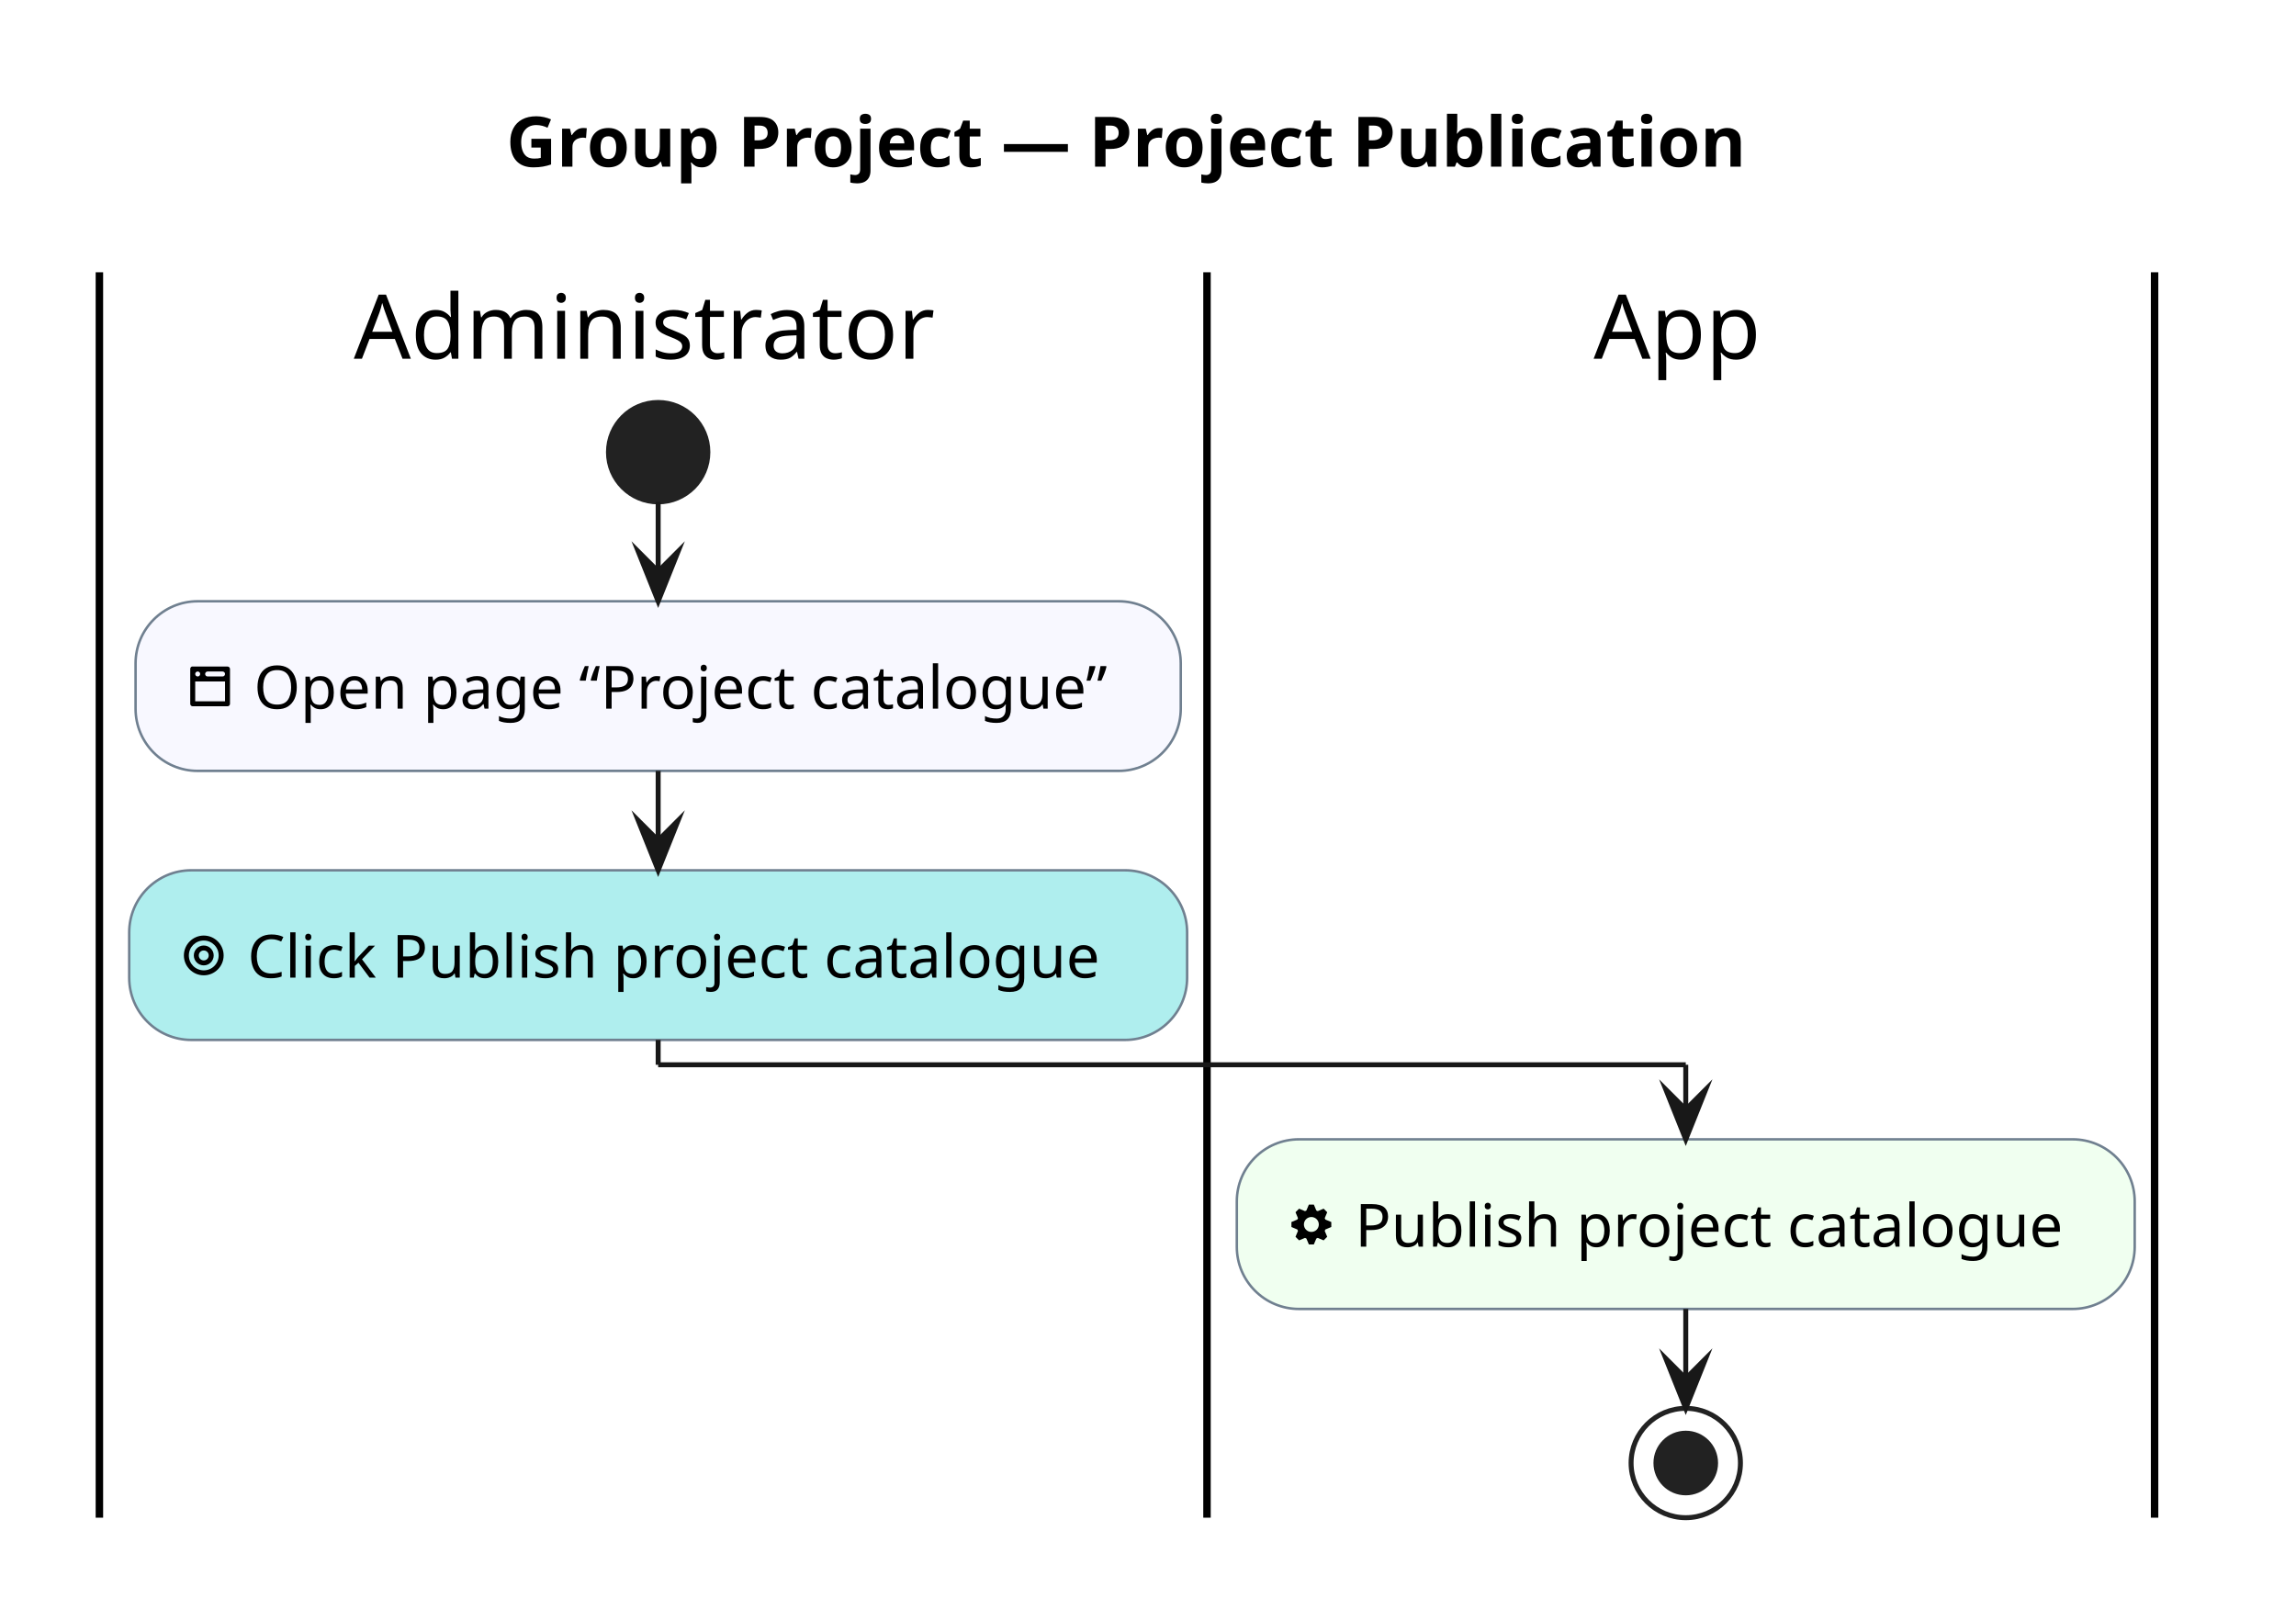
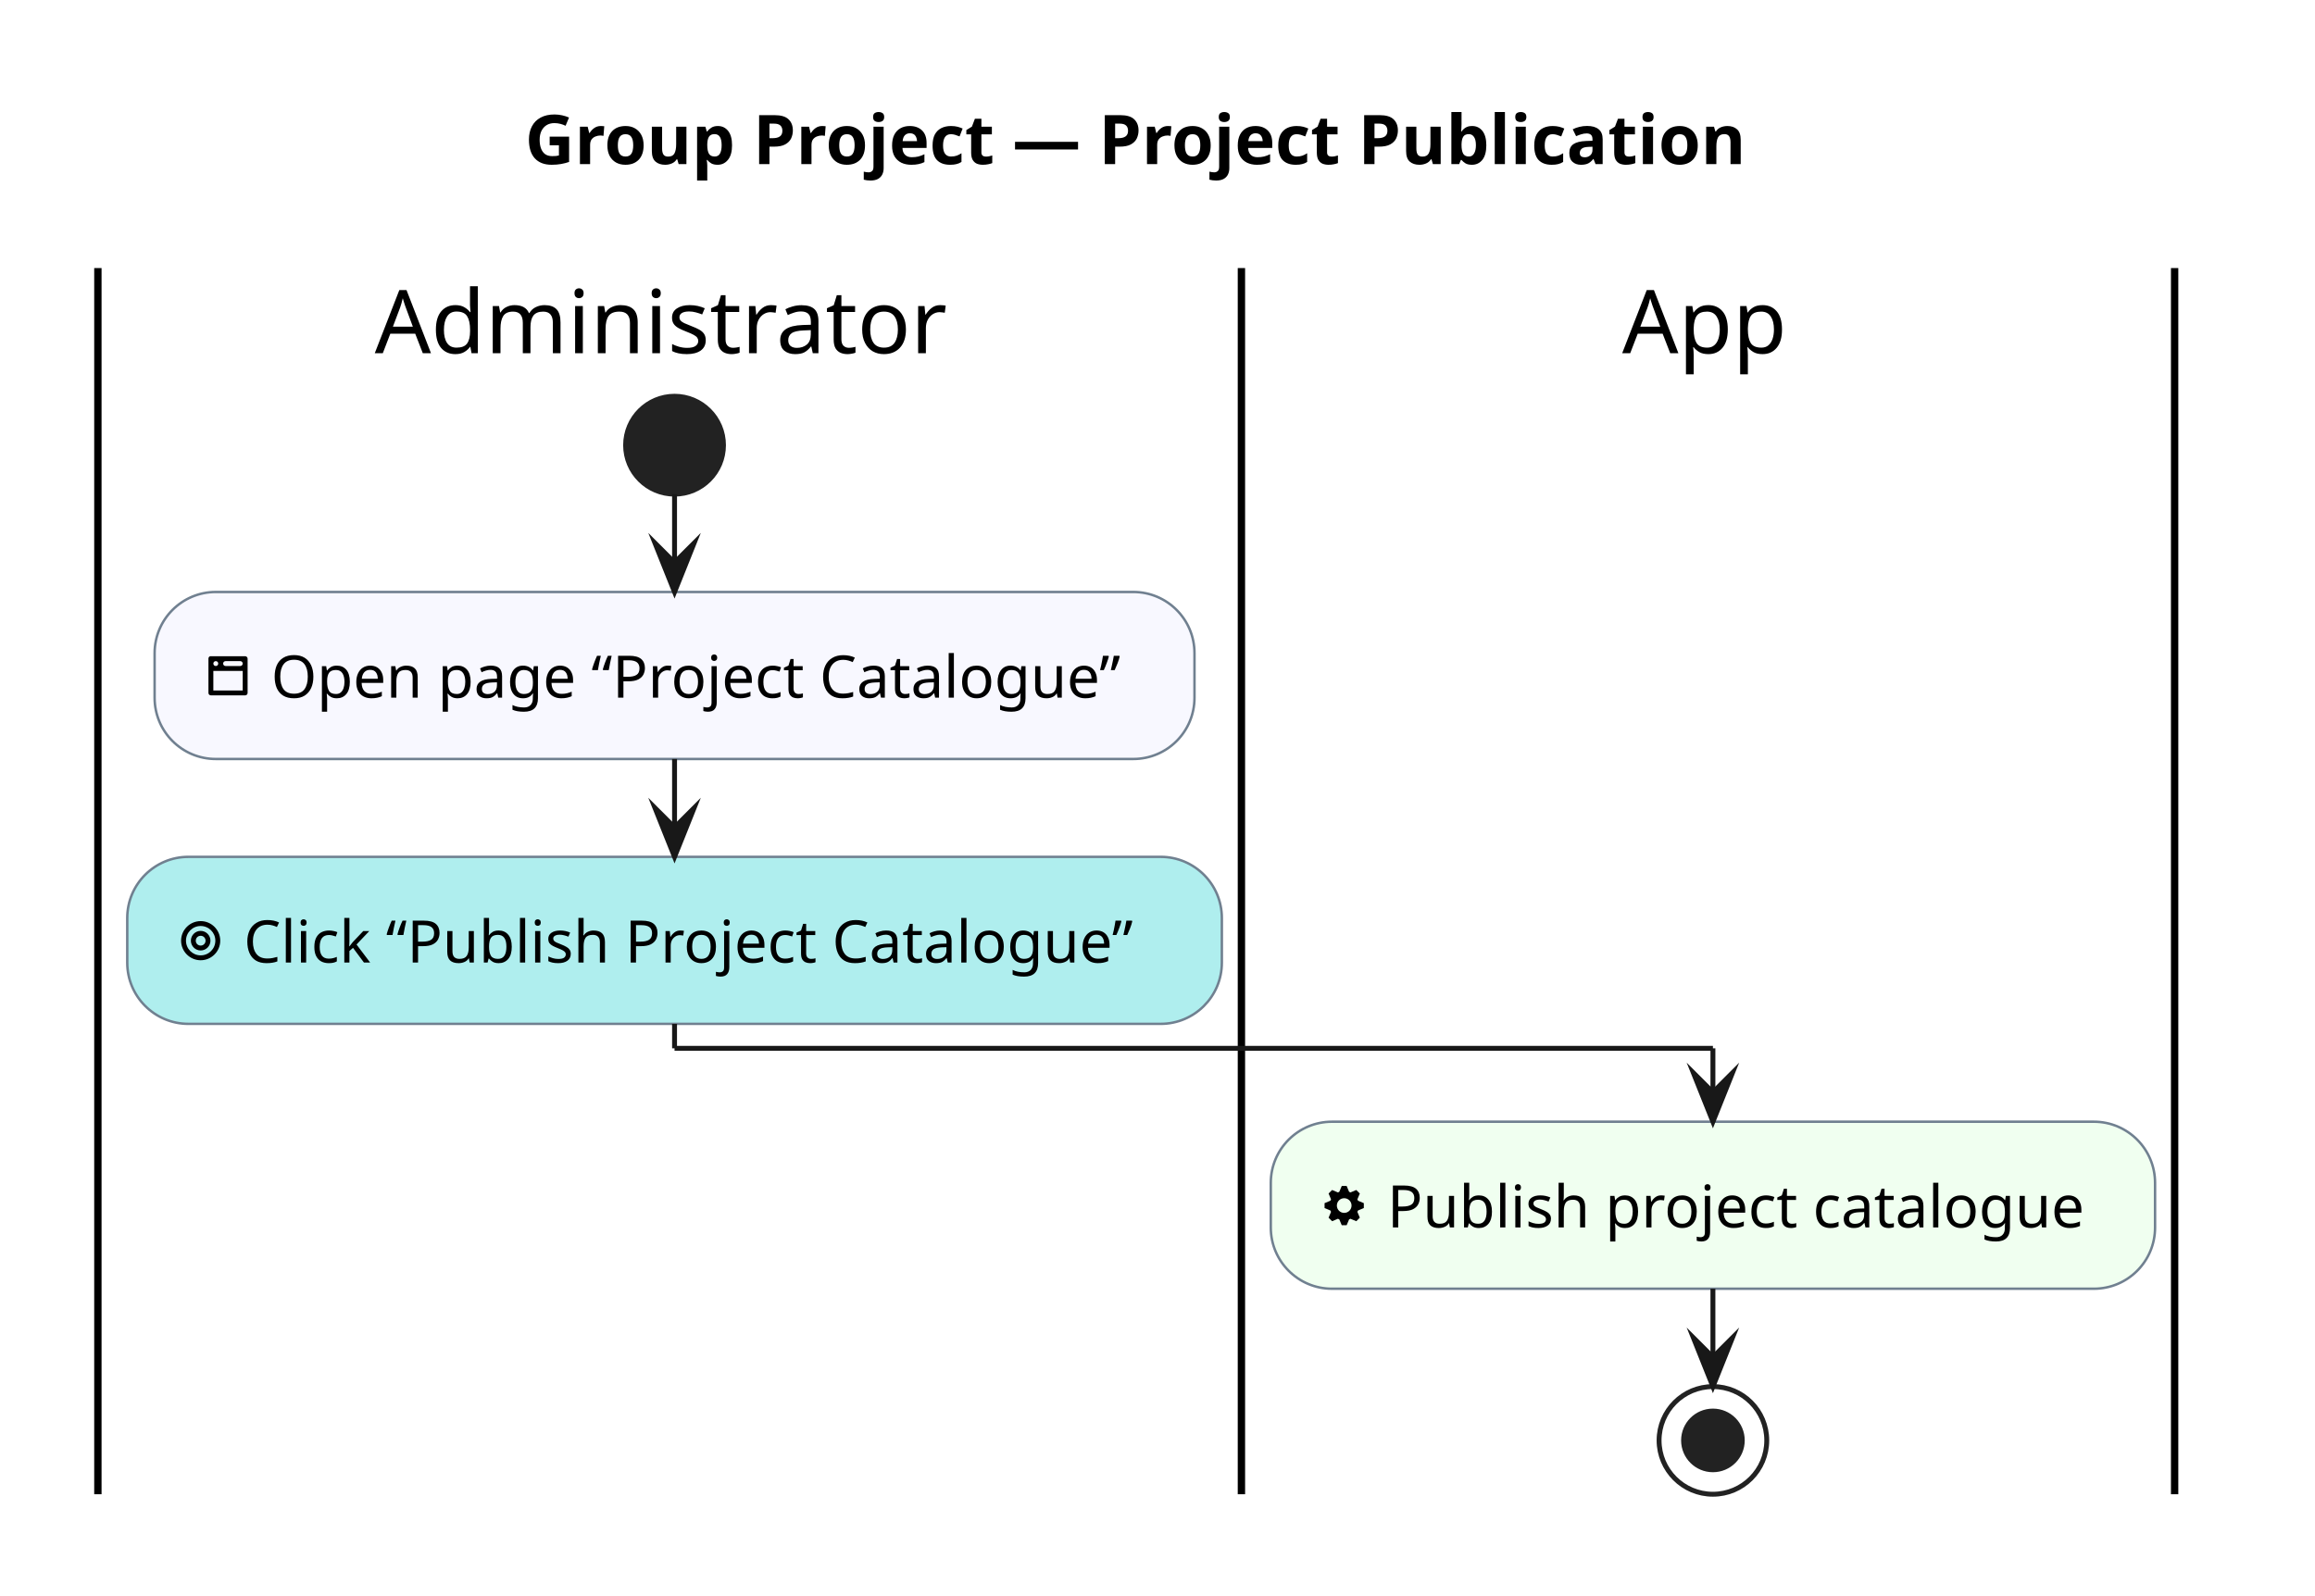
- <svg xmlns="http://www.w3.org/2000/svg" contentStyleType="text/css" data-diagram-type="ACTIVITY" height="326px" preserveAspectRatio="none" style="width:462px;height:326px;background:#FFFFFF;" version="1.1" viewBox="0 0 462 326" width="462px" zoomAndPan="magnify">
+ <svg xmlns="http://www.w3.org/2000/svg" contentStyleType="text/css" data-diagram-type="ACTIVITY" height="326px" preserveAspectRatio="none" style="width:473px;height:326px;background:#FFFFFF;" version="1.1" viewBox="0 0 473 326" width="473px" zoomAndPan="magnify">
  <defs />
  <g>
    <g class="title" data-source-line="2">
-       <text fill="#000000" font-family="sans-serif" font-size="14" font-weight="700" lengthAdjust="spacing" textLength="256.642" x="101.876" y="33.535">Group Project — Project Publication</text>
+       <text fill="#000000" font-family="sans-serif" font-size="14" font-weight="700" lengthAdjust="spacing" textLength="256.642" x="107.263" y="33.535">Group Project — Project Publication</text>
    </g>
-     <rect fill="none" height="21.199" style="stroke:none;stroke-width:1;" width="415.393" x="20" y="54.785" />
-     <ellipse cx="132.435" cy="90.984" fill="#222222" rx="10" ry="10" style="stroke:#222222;stroke-width:1;" />
-     <rect fill="#F8F8FF" height="34.133" rx="12.5" ry="12.5" style="stroke:#708090;stroke-width:0.5;" width="210.31" x="27.28" y="120.984" />
-     <path d="M38.62,134.117 A0.5,0.5 0 0 0 38.28,134.617 L38.28,141.617 A0.5,0.5 0 0 0 38.78,142.117 L45.78,142.117 A0.5,0.5 0 0 0 46.28,141.617 L46.28,134.617 A0.5,0.5 0 0 0 45.78,134.117 L38.78,134.117 A0.5,0.5 0 0 0 38.69,134.117 A0.5,0.5 0 0 0 38.63,134.117 M39.78,135.117 C40.06,135.117 40.28,135.337 40.28,135.617 C40.28,135.897 40.06,136.117 39.78,136.117 C39.5,136.117 39.28,135.897 39.28,135.617 C39.28,135.337 39.5,135.117 39.78,135.117 M41.78,135.117 L44.78,135.117 C45.06,135.117 45.28,135.337 45.28,135.617 C45.28,135.897 45.06,136.117 44.78,136.117 L41.78,136.117 C41.5,136.117 41.28,135.897 41.28,135.617 C41.28,135.337 41.5,135.117 41.78,135.117 M39.28,137.117 L45.28,137.117 L45.28,141.117 L39.28,141.117 L39.28,137.117" fill="#000000" />
-     <text fill="#000000" font-family="sans-serif" font-size="12" lengthAdjust="spacing" textLength="176.514" x="51.077" y="142.586">Open page “Project catalogue”</text>
-     <rect fill="#AFEEEE" height="34.133" rx="12.5" ry="12.5" style="stroke:#708090;stroke-width:0.5;" width="212.871" x="26" y="175.117" />
+     <rect fill="none" height="21.199" style="stroke:none;stroke-width:1;" width="426.168" x="20" y="54.785" />
+     <ellipse cx="137.823" cy="90.984" fill="#222222" rx="10" ry="10" style="stroke:#222222;stroke-width:1;" />
+     <rect fill="#F8F8FF" height="34.133" rx="12.5" ry="12.5" style="stroke:#708090;stroke-width:0.5;" width="212.467" x="31.59" y="120.984" />
+     <path d="M42.93,134.117 A0.5,0.5 0 0 0 42.59,134.617 L42.59,141.617 A0.5,0.5 0 0 0 43.09,142.117 L50.09,142.117 A0.5,0.5 0 0 0 50.59,141.617 L50.59,134.617 A0.5,0.5 0 0 0 50.09,134.117 L43.09,134.117 A0.5,0.5 0 0 0 43,134.117 A0.5,0.5 0 0 0 42.94,134.117 M44.09,135.117 C44.37,135.117 44.59,135.337 44.59,135.617 C44.59,135.897 44.37,136.117 44.09,136.117 C43.81,136.117 43.59,135.897 43.59,135.617 C43.59,135.337 43.81,135.117 44.09,135.117 M46.09,135.117 L49.09,135.117 C49.37,135.117 49.59,135.337 49.59,135.617 C49.59,135.897 49.37,136.117 49.09,136.117 L46.09,136.117 C45.81,136.117 45.59,135.897 45.59,135.617 C45.59,135.337 45.81,135.117 46.09,135.117 M43.59,137.117 L49.59,137.117 L49.59,141.117 L43.59,141.117 L43.59,137.117" fill="#000000" />
+     <text fill="#000000" font-family="sans-serif" font-size="12" lengthAdjust="spacing" textLength="178.67" x="55.387" y="142.586">Open page “Project Catalogue”</text>
+     <rect fill="#AFEEEE" height="34.133" rx="12.5" ry="12.5" style="stroke:#708090;stroke-width:0.5;" width="223.647" x="26" y="175.117" />
    <path d="M41,188.25 C38.8,188.25 37,190.05 37,192.25 C37,194.45 38.8,196.25 41,196.25 C43.2,196.25 45,194.45 45,192.25 C45,190.05 43.2,188.25 41,188.25 M41,189.25 C42.66,189.25 44,190.59 44,192.25 C44,193.91 42.66,195.25 41,195.25 C39.34,195.25 38,193.91 38,192.25 C38,190.59 39.34,189.25 41,189.25 M41,190.25 C39.9,190.25 39,191.15 39,192.25 C39,193.35 39.9,194.25 41,194.25 C42.1,194.25 43,193.35 43,192.25 C43,191.15 42.1,190.25 41,190.25 M41,191.25 C41.56,191.25 42,191.69 42,192.25 C42,192.81 41.56,193.25 41,193.25 C40.44,193.25 40,192.81 40,192.25 C40,191.69 40.44,191.25 41,191.25" fill="#000000" />
-     <text fill="#000000" font-family="sans-serif" font-size="12" lengthAdjust="spacing" textLength="179.074" x="49.797" y="196.719">Click Publish project catalogue</text>
+     <text fill="#000000" font-family="sans-serif" font-size="12" lengthAdjust="spacing" textLength="189.85" x="49.797" y="196.719">Click “Publish Project Catalogue”</text>
    <line style="stroke:#000000;stroke-width:1.5;" x1="20" x2="20" y1="54.785" y2="305.383" />
-     <rect fill="#F0FFF0" height="34.133" rx="12.5" ry="12.5" style="stroke:#708090;stroke-width:0.5;" width="180.674" x="248.871" y="229.25" />
-     <path d="M263.371,242.383 L262.871,243.573 C262.771,243.603 262.681,243.653 262.591,243.703 L261.401,243.203 L260.681,243.923 L261.181,245.113 C261.131,245.213 261.091,245.293 261.051,245.393 L259.861,245.893 L259.861,246.893 L261.051,247.393 C261.091,247.493 261.131,247.573 261.181,247.673 L260.681,248.863 L261.401,249.583 L262.591,249.083 C262.681,249.123 262.771,249.173 262.871,249.213 L263.371,250.403 L264.371,250.403 L264.871,249.213 C264.961,249.173 265.061,249.133 265.151,249.083 L266.341,249.583 L267.061,248.863 L266.561,247.673 C266.601,247.583 266.651,247.483 266.691,247.393 L267.881,246.893 L267.881,245.893 L266.691,245.393 C266.661,245.303 266.611,245.203 266.561,245.113 L267.061,243.923 L266.341,243.203 L265.151,243.703 C265.061,243.663 264.961,243.613 264.871,243.573 L264.371,242.383 L263.371,242.383 M263.871,244.883 C264.701,244.883 265.371,245.553 265.371,246.383 C265.371,247.213 264.701,247.883 263.871,247.883 C263.041,247.883 262.371,247.213 262.371,246.383 C262.371,245.553 263.041,244.883 263.871,244.883" fill="#000000" />
-     <text fill="#000000" font-family="sans-serif" font-size="12" lengthAdjust="spacing" textLength="146.877" x="272.668" y="250.852">Publish project catalogue</text>
-     <ellipse cx="339.208" cy="294.383" fill="none" rx="11" ry="11" style="stroke:#222222;stroke-width:1;" />
-     <ellipse cx="339.208" cy="294.383" fill="#222222" rx="6" ry="6" style="stroke:#222222;stroke-width:1;" />
-     <line style="stroke:#000000;stroke-width:1.5;" x1="242.871" x2="242.871" y1="54.785" y2="305.383" />
-     <line style="stroke:#000000;stroke-width:1.5;" x1="433.545" x2="433.545" y1="54.785" y2="305.383" />
-     <line style="stroke:#181818;stroke-width:1;" x1="132.435" x2="132.435" y1="100.984" y2="120.984" />
-     <polygon fill="#181818" points="128.435,110.984,132.435,120.984,136.435,110.984,132.435,114.984" style="stroke:#181818;stroke-width:1;stroke-linejoin:miter;stroke-miterlimit:10;" />
-     <line style="stroke:#181818;stroke-width:1;" x1="132.435" x2="132.435" y1="155.117" y2="175.117" />
-     <polygon fill="#181818" points="128.435,165.117,132.435,175.117,136.435,165.117,132.435,169.117" style="stroke:#181818;stroke-width:1;stroke-linejoin:miter;stroke-miterlimit:10;" />
-     <line style="stroke:#181818;stroke-width:1;" x1="339.208" x2="339.208" y1="263.383" y2="283.383" />
-     <polygon fill="#181818" points="335.208,273.383,339.208,283.383,343.208,273.383,339.208,277.383" style="stroke:#181818;stroke-width:1;stroke-linejoin:miter;stroke-miterlimit:10;" />
-     <line style="stroke:#181818;stroke-width:1;" x1="132.435" x2="132.435" y1="209.25" y2="214.25" />
-     <line style="stroke:#181818;stroke-width:1;" x1="132.435" x2="339.208" y1="214.25" y2="214.25" />
-     <line style="stroke:#181818;stroke-width:1;" x1="339.208" x2="339.208" y1="214.25" y2="229.25" />
-     <polygon fill="#181818" points="335.208,219.25,339.208,229.25,343.208,219.25,339.208,223.25" style="stroke:#181818;stroke-width:1;stroke-linejoin:miter;stroke-miterlimit:10;" />
-     <text fill="#000000" font-family="sans-serif" font-size="18" lengthAdjust="spacing" textLength="120.498" x="71.186" y="72.188">Administrator</text>
-     <text fill="#000000" font-family="sans-serif" font-size="18" lengthAdjust="spacing" textLength="35.077" x="320.669" y="72.188">App</text>
+     <rect fill="#F0FFF0" height="34.133" rx="12.5" ry="12.5" style="stroke:#708090;stroke-width:0.5;" width="180.674" x="259.647" y="229.25" />
+     <path d="M274.147,242.383 L273.647,243.573 C273.546,243.603 273.457,243.653 273.366,243.703 L272.176,243.203 L271.457,243.923 L271.957,245.113 C271.906,245.213 271.866,245.293 271.827,245.393 L270.637,245.893 L270.637,246.893 L271.827,247.393 C271.866,247.493 271.906,247.573 271.957,247.673 L271.457,248.863 L272.176,249.583 L273.366,249.083 C273.457,249.123 273.546,249.173 273.647,249.213 L274.147,250.403 L275.147,250.403 L275.647,249.213 C275.736,249.173 275.837,249.133 275.926,249.083 L277.116,249.583 L277.837,248.863 L277.337,247.673 C277.377,247.583 277.426,247.483 277.466,247.393 L278.656,246.893 L278.656,245.893 L277.466,245.393 C277.437,245.303 277.387,245.203 277.337,245.113 L277.837,243.923 L277.116,243.203 L275.926,243.703 C275.837,243.663 275.736,243.613 275.647,243.573 L275.147,242.383 L274.147,242.383 M274.647,244.883 C275.476,244.883 276.147,245.553 276.147,246.383 C276.147,247.213 275.476,247.883 274.647,247.883 C273.817,247.883 273.147,247.213 273.147,246.383 C273.147,245.553 273.817,244.883 274.647,244.883" fill="#000000" />
+     <text fill="#000000" font-family="sans-serif" font-size="12" lengthAdjust="spacing" textLength="146.877" x="283.443" y="250.852">Publish project catalogue</text>
+     <ellipse cx="349.983" cy="294.383" fill="none" rx="11" ry="11" style="stroke:#222222;stroke-width:1;" />
+     <ellipse cx="349.983" cy="294.383" fill="#222222" rx="6" ry="6" style="stroke:#222222;stroke-width:1;" />
+     <line style="stroke:#000000;stroke-width:1.5;" x1="253.647" x2="253.647" y1="54.785" y2="305.383" />
+     <line style="stroke:#000000;stroke-width:1.5;" x1="444.32" x2="444.32" y1="54.785" y2="305.383" />
+     <line style="stroke:#181818;stroke-width:1;" x1="137.823" x2="137.823" y1="100.984" y2="120.984" />
+     <polygon fill="#181818" points="133.823,110.984,137.823,120.984,141.823,110.984,137.823,114.984" style="stroke:#181818;stroke-width:1;stroke-linejoin:miter;stroke-miterlimit:10;" />
+     <line style="stroke:#181818;stroke-width:1;" x1="137.823" x2="137.823" y1="155.117" y2="175.117" />
+     <polygon fill="#181818" points="133.823,165.117,137.823,175.117,141.823,165.117,137.823,169.117" style="stroke:#181818;stroke-width:1;stroke-linejoin:miter;stroke-miterlimit:10;" />
+     <line style="stroke:#181818;stroke-width:1;" x1="349.983" x2="349.983" y1="263.383" y2="283.383" />
+     <polygon fill="#181818" points="345.983,273.383,349.983,283.383,353.983,273.383,349.983,277.383" style="stroke:#181818;stroke-width:1;stroke-linejoin:miter;stroke-miterlimit:10;" />
+     <line style="stroke:#181818;stroke-width:1;" x1="137.823" x2="137.823" y1="209.25" y2="214.25" />
+     <line style="stroke:#181818;stroke-width:1;" x1="137.823" x2="349.983" y1="214.25" y2="214.25" />
+     <line style="stroke:#181818;stroke-width:1;" x1="349.983" x2="349.983" y1="214.25" y2="229.25" />
+     <polygon fill="#181818" points="345.983,219.25,349.983,229.25,353.983,219.25,349.983,223.25" style="stroke:#181818;stroke-width:1;stroke-linejoin:miter;stroke-miterlimit:10;" />
+     <text fill="#000000" font-family="sans-serif" font-size="18" lengthAdjust="spacing" textLength="120.498" x="76.574" y="72.188">Administrator</text>
+     <text fill="#000000" font-family="sans-serif" font-size="18" lengthAdjust="spacing" textLength="35.077" x="331.445" y="72.188">App</text>
  </g>
</svg>
